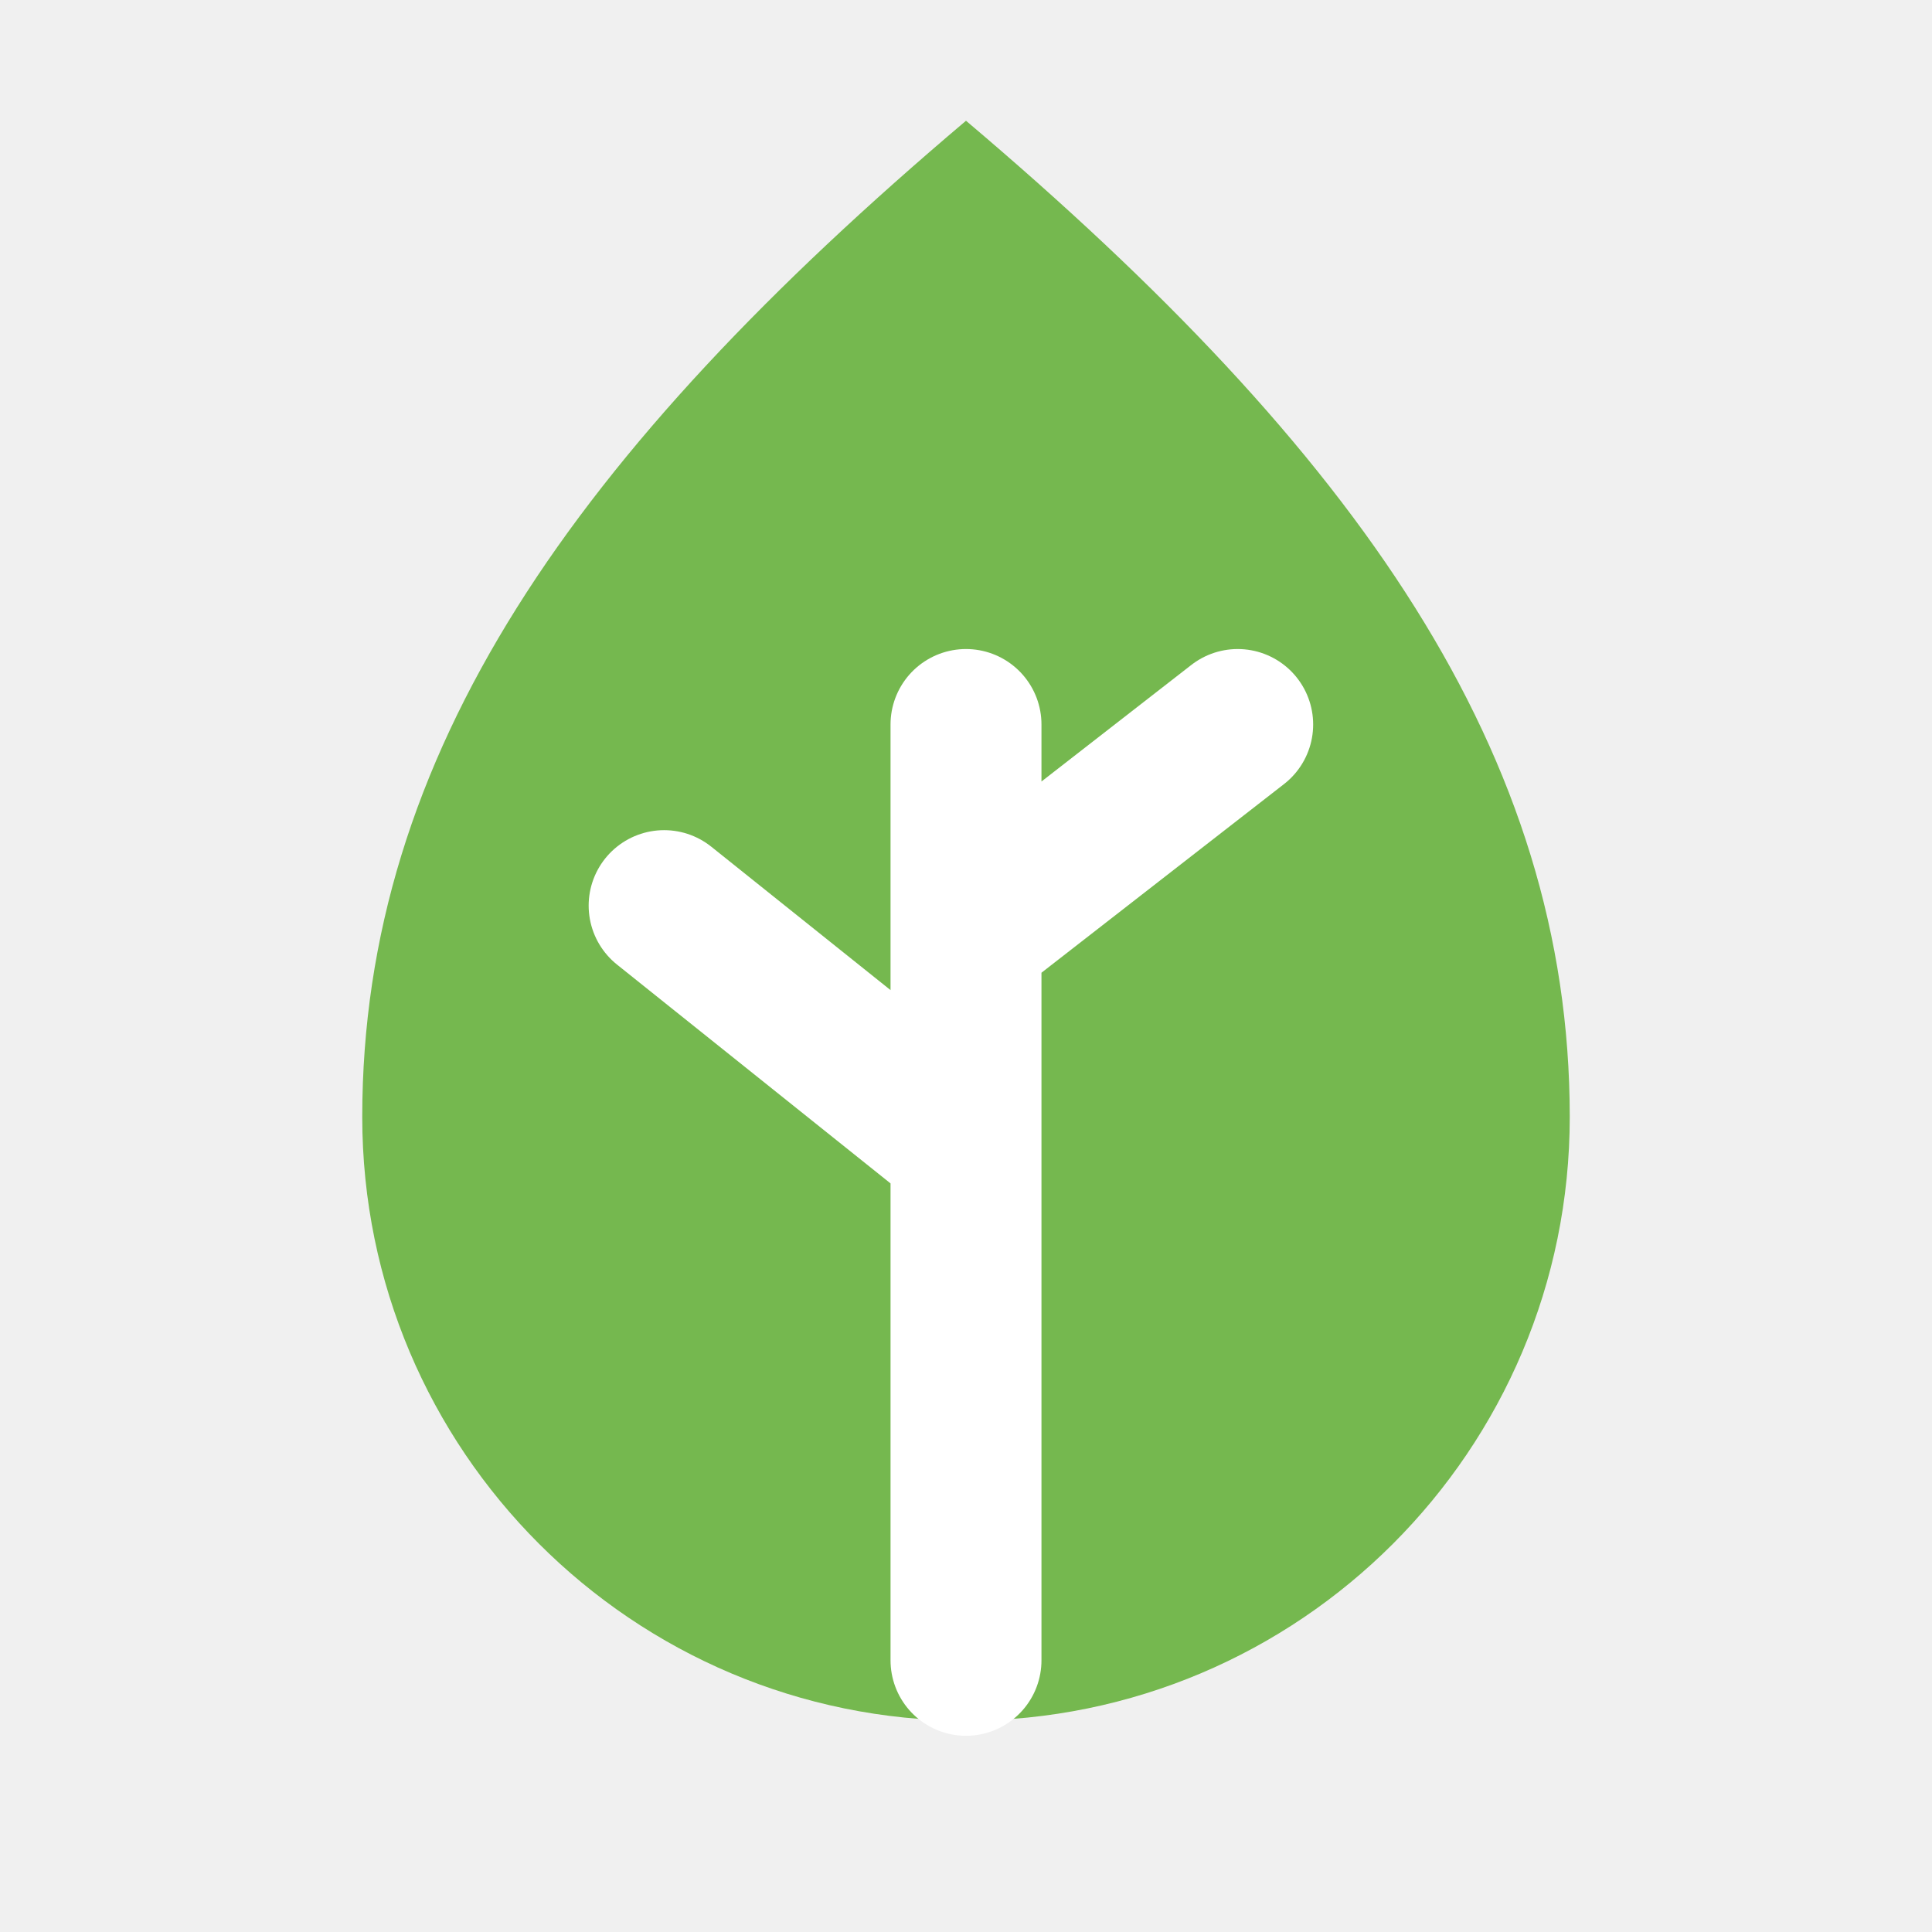
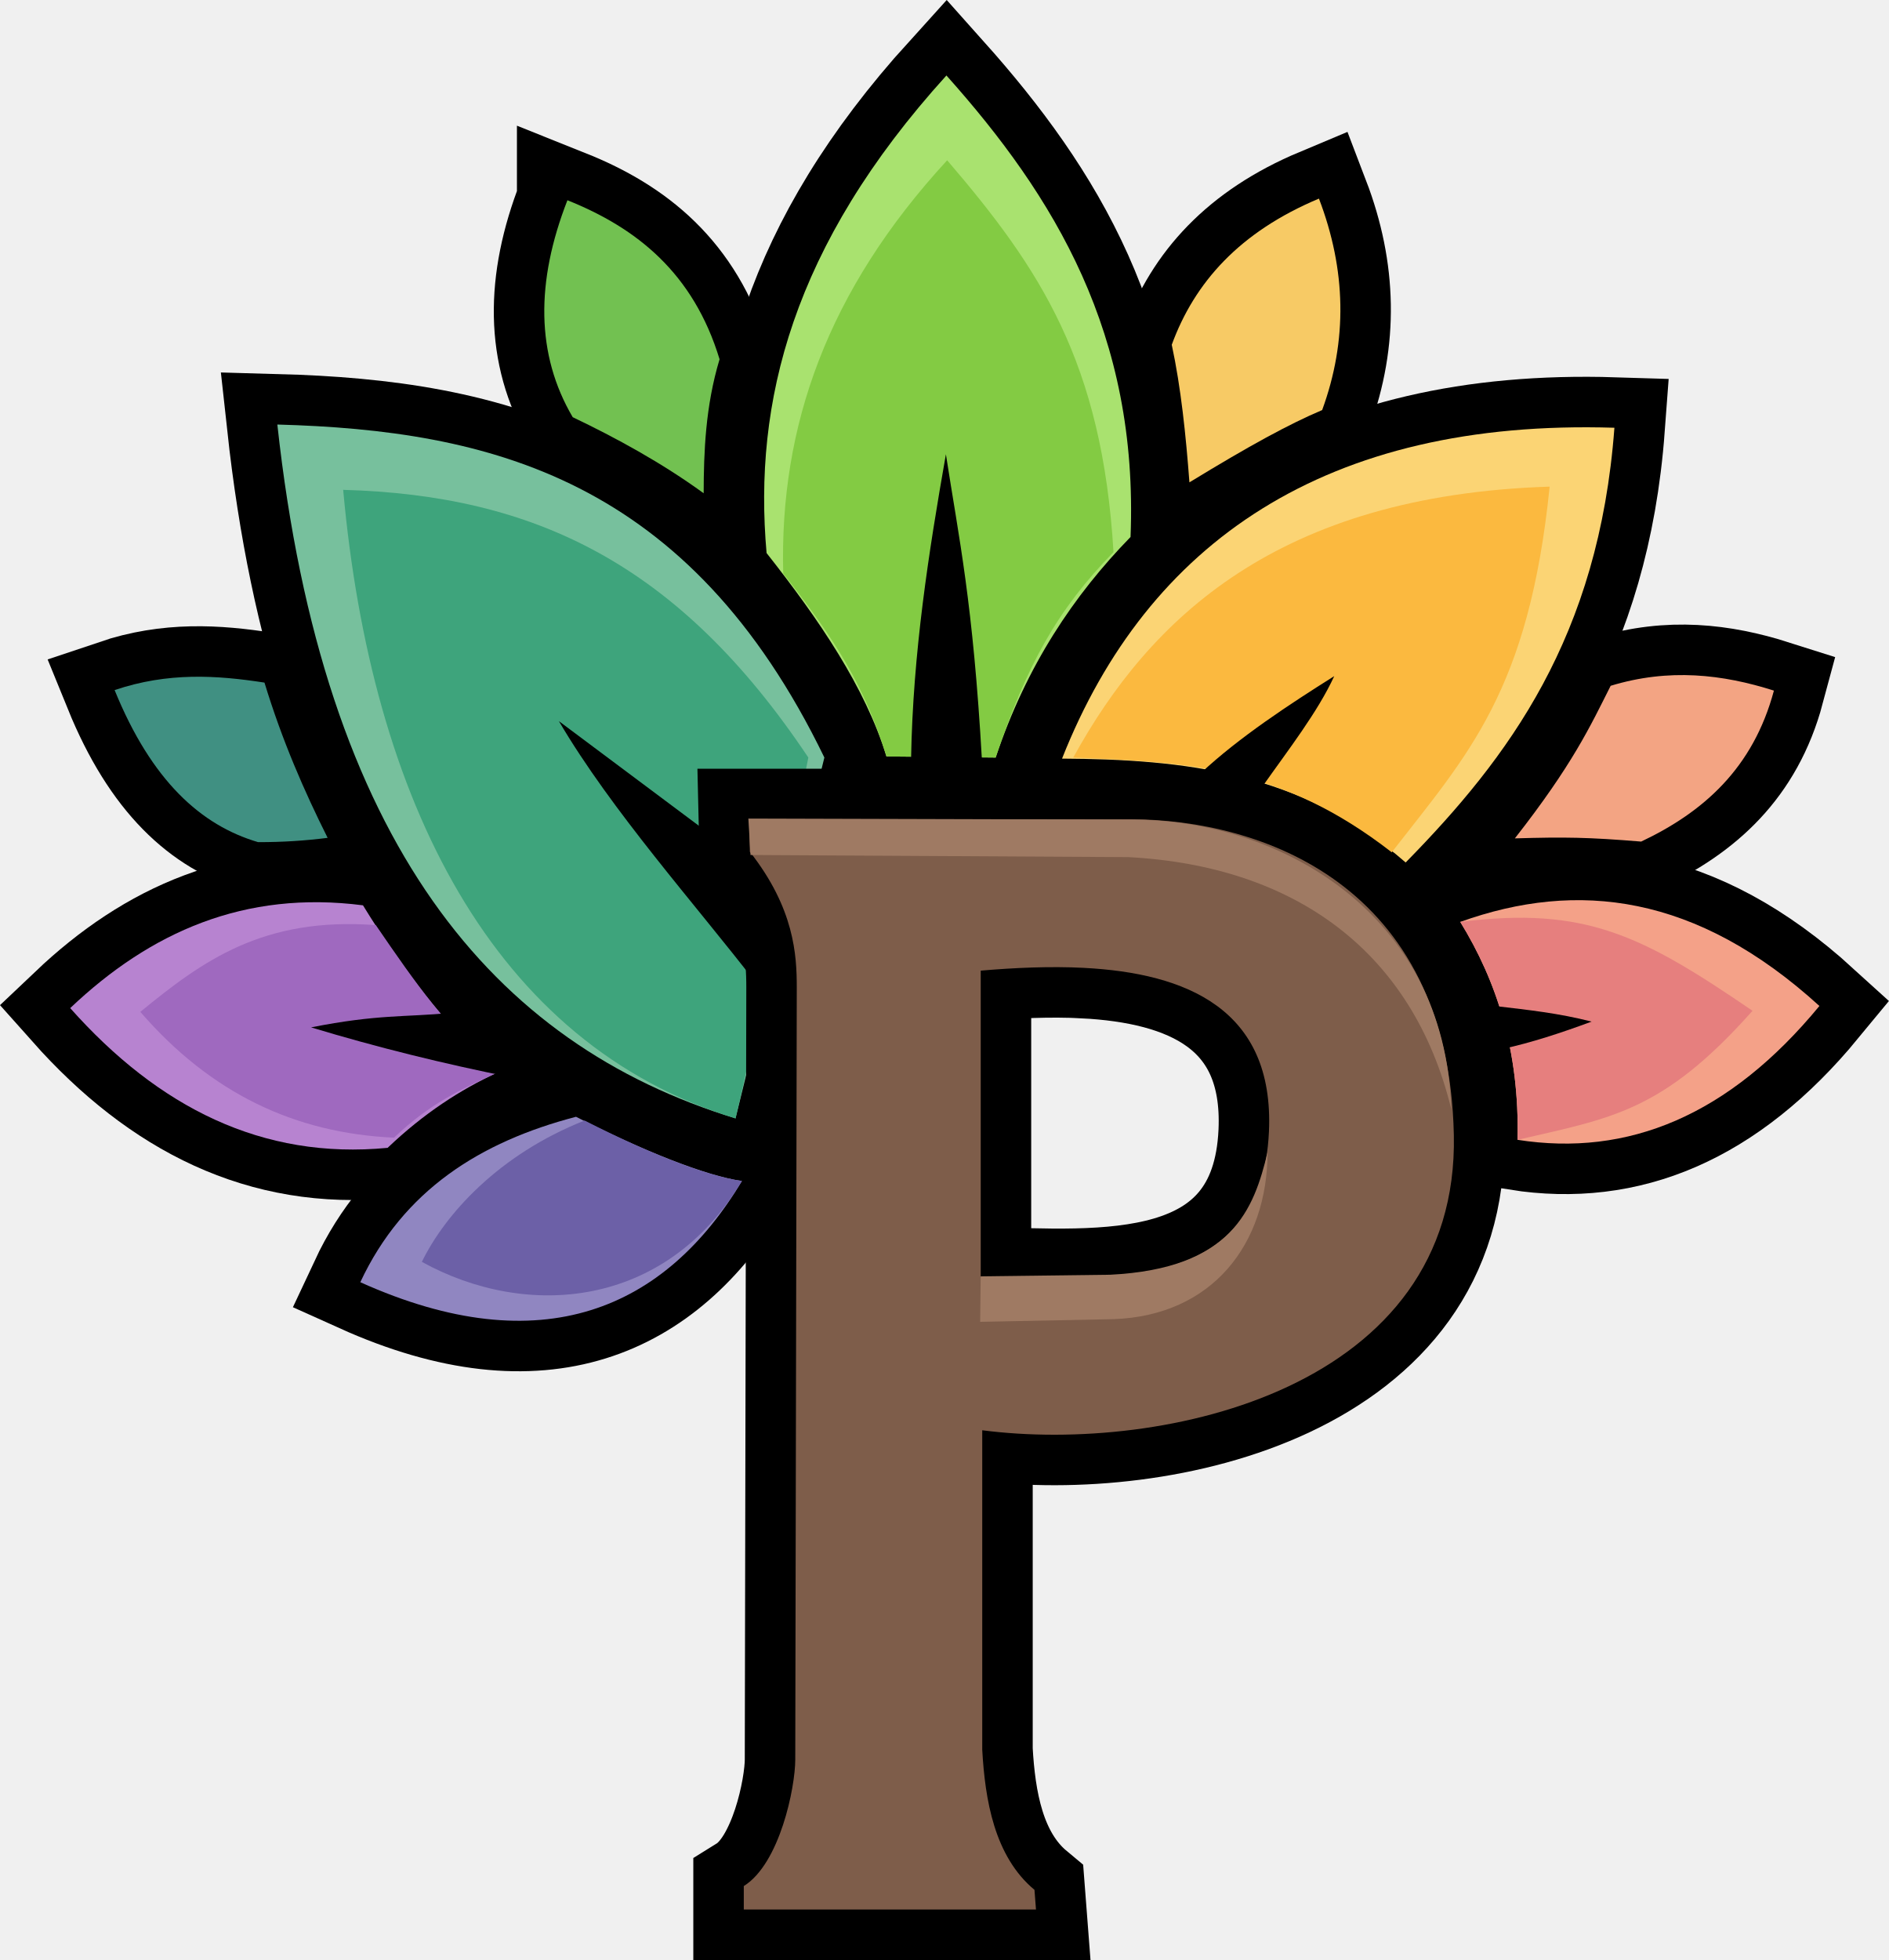
- <svg xmlns="http://www.w3.org/2000/svg" viewBox="0 0 64 64">
-   <path fill="#75b84f" d="M32 4C19 15 12 25 12 37a20 20 0 0 0 40 0C52 25 45 15 32 4Z" />
-   <path fill="none" stroke="#fff" stroke-width="5" stroke-linecap="round" d="M32 55V24m0 14-10-8m10 1 9-7" />
+ <svg xmlns="http://www.w3.org/2000/svg" width="112.265mm" height="116.463mm" viewBox="0 0 112.265 116.463" version="1.1" id="svg1" xml:space="preserve">
+   <defs id="defs1" />
+   <g id="layer1" transform="translate(-46.23974,-173.0866)">
+     <g id="g81" style="fill:#000000" transform="translate(-179.9167,-5.291667)">
+       <g id="g82" transform="translate(174.625,127)">
+         <g id="g72" style="fill:#000000;stroke:#000000;stroke-width:6;stroke-dasharray:none" transform="translate(4.1666672e-7,79.375)">
+           <path style="fill:#000000;fill-opacity:1;stroke:#000000;stroke-width:6;stroke-dasharray:none" d="M 68.015,-2.771 C 70.734,22.122 80.839,34.061 95.246,38.458 L 100.527,17.016 C 92.478,0.402 80.592,-2.425 68.015,-2.771 Z" id="path63" />
+           <path style="fill:#000000;fill-opacity:1;stroke:#000000;stroke-width:6;stroke-dasharray:none" d="m 104.217,16.953 6.49,0.064 c 1.839,-5.48 4.654,-9.658 8.017,-13.107 0.482,-12.062 -4.527,-20.24 -10.943,-27.422 -9.183,10.126 -11.482,19.435 -10.689,28.377 3.124,3.961 5.854,7.959 7.126,12.089 z" id="path64" />
+           <path style="fill:#000000;fill-opacity:1;stroke:#000000;stroke-width:6;stroke-dasharray:none" d="M 114.652,17.08 C 119.743,4.221 130.35,-3.118 147.482,-2.58 146.556,9.861 141.199,17.014 135.075,23.252 128.894,17.854 121.838,17.12 114.652,17.08 Z" id="path65" />
+           <path style="fill:#000000;fill-opacity:1;stroke:#000000;stroke-width:6;stroke-dasharray:none" d="m 138.32,26.783 c 2.161,3.517 3.528,7.653 3.404,12.948 6.56,1.029 12.57,-1.433 17.942,-7.953 -7.3,-6.649 -14.385,-7.492 -21.346,-4.995 z" id="path66" />
+           <path style="fill:#000000;fill-opacity:1;stroke:#000000;stroke-width:6;stroke-dasharray:none" d="m 141.565,21.82 c 3.435,-4.388 4.476,-6.649 5.694,-9.067 3.474,-1.057 6.651,-0.685 9.703,0.286 -1.239,4.621 -4.2,7.223 -7.889,8.971 -3.182,-0.261 -4.521,-0.275 -7.508,-0.191 z" id="path67" />
+           <path style="fill:#000000;fill-opacity:1;stroke:#000000;stroke-width:6;stroke-dasharray:none" d="m 122.223,0.665 c -0.209,-2.786 -0.503,-5.643 -1.05,-8.176 1.346,-3.68 4.012,-6.7 8.748,-8.685 1.619,4.231 1.71,8.42 0.191,12.566 -1.962,0.829 -4.334,2.124 -7.889,4.295 z" id="path68" />
+           <path style="fill:#000000;fill-opacity:1;stroke:#000000;stroke-width:6;stroke-dasharray:none" d="m 85.255,-16.097 c -1.895,4.855 -1.869,9.174 0.315,12.889 2.558,1.221 5.285,2.706 7.783,4.521 0.007,-2.444 0.101,-5.16 0.945,-7.963 -1.556,-5.116 -4.917,-7.798 -9.043,-9.448 z" id="path69" />
+           <path style="fill:#000000;fill-opacity:1;stroke:#000000;stroke-width:6;stroke-dasharray:none" d="m 71.005,21.788 c -1.298,0.165 -2.668,0.259 -4.136,0.255 -3.384,-0.996 -6.327,-3.634 -8.526,-9.035 3.175,-1.073 6.069,-0.883 8.907,-0.445 1.057,3.464 2.359,6.437 3.754,9.226 z" id="path70" />
+           <path style="fill:#000000;fill-opacity:1;stroke:#000000;stroke-width:6;stroke-dasharray:none" d="m 73.105,25.797 c -7.042,-0.907 -12.646,1.594 -17.401,6.108 5.245,5.896 11.415,9.02 18.865,8.303 2.139,-2.039 4.329,-3.464 6.553,-4.486 -3.19,-2.838 -5.757,-6.242 -8.017,-9.925 z" id="path71" />
+           <path style="fill:#000000;fill-opacity:1;stroke:#000000;stroke-width:6;stroke-dasharray:none" d="m 85.766,38.362 c -5.686,1.483 -10.267,4.368 -12.82,9.83 10.803,4.864 18.138,1.578 22.682,-6.013 -2.145,-0.308 -5.95,-1.827 -9.862,-3.817 z" id="path72" />
+         </g>
+         <g id="g53" style="stroke:none;stroke-width:2.2;stroke-dasharray:none" transform="translate(4.1666672e-7,79.375)">
+           <path style="fill:#77c09d;fill-opacity:1;stroke:none;stroke-width:2.2;stroke-dasharray:none" d="M 68.015,-2.771 C 70.734,22.122 80.839,34.061 95.246,38.458 L 100.527,17.016 C 92.478,0.402 80.592,-2.425 68.015,-2.771 Z" id="path33" />
+           <path style="fill:#a9e26f;fill-opacity:1;stroke:none;stroke-width:2.2;stroke-dasharray:none" d="m 104.217,16.953 6.49,0.064 c 1.839,-5.48 4.654,-9.658 8.017,-13.107 0.482,-12.062 -4.527,-20.24 -10.943,-27.422 -9.183,10.126 -11.482,19.435 -10.689,28.377 3.124,3.961 5.854,7.959 7.126,12.089 z" id="path34" />
+           <path style="fill:#fbd474;fill-opacity:1;stroke:none;stroke-width:2.2;stroke-dasharray:none" d="M 114.652,17.08 C 119.743,4.221 130.35,-3.118 147.482,-2.58 146.556,9.861 141.199,17.014 135.075,23.252 128.894,17.854 121.838,17.12 114.652,17.08 Z" id="path35" />
+           <path style="fill:#f4a188;fill-opacity:1;stroke:none;stroke-width:2.2;stroke-dasharray:none" d="m 138.32,26.783 c 2.161,3.517 3.528,7.653 3.404,12.948 6.56,1.029 12.57,-1.433 17.942,-7.953 -7.3,-6.649 -14.385,-7.492 -21.346,-4.995 z" id="path36" />
+           <path style="fill:#f3a483;fill-opacity:1;stroke:none;stroke-width:2.2;stroke-dasharray:none" d="m 141.565,21.82 c 3.435,-4.388 4.476,-6.649 5.694,-9.067 3.474,-1.057 6.651,-0.685 9.703,0.286 -1.239,4.621 -4.2,7.223 -7.889,8.971 -3.182,-0.261 -4.521,-0.275 -7.508,-0.191 z" id="path37" />
+           <path style="fill:#f7ca65;fill-opacity:1;stroke:none;stroke-width:2.2;stroke-dasharray:none" d="m 122.223,0.665 c -0.209,-2.786 -0.503,-5.643 -1.05,-8.176 1.346,-3.68 4.012,-6.7 8.748,-8.685 1.619,4.231 1.71,8.42 0.191,12.566 -1.962,0.829 -4.334,2.124 -7.889,4.295 z" id="path38" />
+           <path style="fill:#72c151;fill-opacity:1;stroke:none;stroke-width:2.2;stroke-dasharray:none" d="m 85.255,-16.097 c -1.895,4.855 -1.869,9.174 0.315,12.889 2.558,1.221 5.285,2.706 7.783,4.521 0.007,-2.444 0.101,-5.16 0.945,-7.963 -1.556,-5.116 -4.917,-7.798 -9.043,-9.448 z" id="path39" />
+           <path style="fill:#409082;fill-opacity:1;stroke:none;stroke-width:2.2;stroke-dasharray:none" d="m 71.005,21.788 c -1.298,0.165 -2.668,0.259 -4.136,0.255 -3.384,-0.996 -6.327,-3.634 -8.526,-9.035 3.175,-1.073 6.069,-0.883 8.907,-0.445 1.057,3.464 2.359,6.437 3.754,9.226 z" id="path40" />
+           <path style="fill:#b783d0;fill-opacity:1;stroke:none;stroke-width:2.2;stroke-dasharray:none" d="m 73.105,25.797 c -7.042,-0.907 -12.646,1.594 -17.401,6.108 5.245,5.896 11.415,9.02 18.865,8.303 2.139,-2.039 4.329,-3.464 6.553,-4.486 -3.19,-2.838 -5.757,-6.242 -8.017,-9.925 z" id="path41" />
+           <path style="fill:#9086c1;fill-opacity:1;stroke:none;stroke-width:2.2;stroke-dasharray:none" d="m 85.766,38.362 c -5.686,1.483 -10.267,4.368 -12.82,9.83 10.803,4.864 18.138,1.578 22.682,-6.013 -2.145,-0.308 -5.95,-1.827 -9.862,-3.817 z" id="path42" />
+         </g>
+         <g id="g52" transform="translate(4.1666672e-7,79.375)">
+           <path style="opacity:1;fill:#3ea47c;fill-opacity:1;stroke-width:0.529" d="M 71.928,1.11 C 73.597,19.577 80.839,34.061 95.246,38.458 96.795,31.951 98.13,24.164 99.573,17.016 91.874,5.492 83.296,1.425 71.928,1.11 Z" id="path43" />
+           <path style="opacity:1;fill:#83cb43;fill-opacity:1;stroke-width:0.529" d="m 104.217,16.953 6.49,0.064 c 1.839,-5.48 3.642,-8.759 7.004,-12.207 -0.674,-11.275 -4.345,-16.822 -9.886,-23.283 -7.129,7.744 -9.973,15.816 -9.744,24.553 3.124,3.961 4.864,6.744 6.136,10.874 z" id="path44" />
+           <path style="opacity:1;fill:#fbb93f;fill-opacity:1;stroke-width:0.529" d="M 115.32,17.016 C 119.862,8.744 127.486,1.437 143.633,0.919 142.396,13.095 138.751,16.847 134.248,22.647 127.717,17.567 122.188,17.279 115.32,17.016 Z" id="path45" />
+           <path style="opacity:1;fill:#e67f7e;fill-opacity:1;stroke-width:0.529" d="m 138.32,26.783 c 2.161,3.517 3.528,7.653 3.404,12.948 5.573,-1.293 8.625,-1.656 13.966,-7.667 -6.568,-4.486 -9.931,-6.219 -17.37,-5.281 z" id="path46" />
+           <path style="opacity:1;fill:#9f69bf;fill-opacity:1;stroke-width:0.529" d="m 73.868,26.974 c -6.701,-0.498 -10.287,2.116 -13.997,5.154 4.196,4.847 9.188,7.206 15.079,7.476 2.139,-2.039 3.948,-2.86 6.172,-3.881 -3.158,-2.838 -4.746,-5.087 -7.253,-8.748 z" id="path51" />
+           <path style="opacity:1;fill:#6c60a7;fill-opacity:1;stroke-width:0.529" d="m 86.275,38.585 c -5.113,2.023 -8.295,5.577 -9.671,8.398 6.222,3.433 14.48,2.787 19.024,-4.804 -2.145,-0.308 -5.441,-1.604 -9.353,-3.595 z" id="path52" />
+         </g>
+         <path id="path74" style="opacity:1;fill:#000000;fill-opacity:1;stroke:#000000;stroke-width:6;stroke-dasharray:none" d="m -83.864,94.765 0.045,1.935 c 2.646,3.361 2.789,6.143 2.789,8.053 l -0.09,45.89 c -2.84e-4,1.65 -0.915,6.179 -3.059,7.513 v 1.394 h 17.366 l -0.09,-1.169 c -2.398,-1.995 -2.939,-5.386 -3.104,-8.323 v -18.985 c 10.836,1.399 28.343,-2.501 28.029,-17.546 -0.315,-15.045 -11.622,-18.722 -19.121,-18.761 z m 19.906,8.833 c 6.054,0.313 11.317,2.436 10.991,9.729 -0.435,9.724 -9.874,8.847 -17.13,8.656 v -18.221 c 2.016,-0.173 4.122,-0.269 6.14,-0.165 z" transform="translate(179.9167,5.291667)" />
+         <path id="path73" style="opacity:1;fill:#7e5d4a;fill-opacity:1;stroke:none;stroke-width:6;stroke-dasharray:none" d="m -83.864,94.765 0.045,1.935 c 2.646,3.361 2.789,6.143 2.789,8.053 l -0.09,45.89 c -2.84e-4,1.65 -0.915,6.179 -3.059,7.513 v 1.394 h 17.366 l -0.09,-1.169 c -2.398,-1.995 -2.939,-5.386 -3.104,-8.323 v -18.985 c 10.836,1.399 28.343,-2.501 28.029,-17.546 -0.315,-15.045 -11.622,-18.722 -19.121,-18.761 z m 19.906,8.833 c 6.054,0.313 11.317,2.436 10.991,9.729 -0.435,9.724 -9.874,8.847 -17.13,8.656 v -18.221 c 2.016,-0.173 4.122,-0.269 6.14,-0.165 z" transform="translate(179.9167,5.291667)" />
+         <path style="opacity:1;fill:#9f7a63;fill-opacity:1;stroke:none;stroke-width:6;stroke-dasharray:none" d="m -83.907,94.726 22.778,0.064 c 8.601,-0.029 18.637,5.396 18.992,17.179 -2.282,-9.323 -9.267,-14.43 -19.183,-14.952 l -22.46,-0.127 z" id="path75" transform="translate(179.9167,5.291667)" />
+         <path style="opacity:1;fill:#9f7a63;fill-opacity:1;stroke:none;stroke-width:6;stroke-dasharray:none" d="m -70.1,121.926 7.699,-0.095 c 7.237,-0.365 8.535,-3.869 9.353,-7.285 -0.009,5.473 -3.284,9.717 -9.162,9.925 l -7.921,0.159 z" id="path76" transform="translate(179.9167,5.291667)" />
+         <path style="opacity:1;fill:#000000;fill-opacity:1;stroke:none;stroke-width:6;stroke-dasharray:none" d="m 105.68,96.457 c 0.112,-6.291 1.037,-12.213 2.07,-18.086 0.773,5.008 1.609,8.76 2.144,18.218 z" id="path77" />
+         <path style="opacity:1;fill:#000000;fill-opacity:1;stroke:none;stroke-width:6;stroke-dasharray:none" d="m 122.903,97.313 c 2.279,-2.13 5.293,-4.102 7.927,-5.759 -0.989,2.146 -2.723,4.366 -4.274,6.568 z" id="path78" />
+         <path style="opacity:1;fill:#000000;fill-opacity:1;stroke:none;stroke-width:6;stroke-dasharray:none" d="m 140.502,111.169 c 1.838,0.218 3.664,0.409 5.624,0.913 -1.852,0.686 -3.621,1.259 -5.219,1.606 z" id="path79" />
+         <path style="opacity:1;fill:#000000;fill-opacity:1;stroke:none;stroke-width:6;stroke-dasharray:none" d="m 78.29,111.566 c -2.699,0.263 -4.29,0.069 -8.271,0.859 4,1.21 7.951,2.173 11.866,2.959 z" id="path80" />
+         <path style="opacity:1;fill:#000000;fill-opacity:1;stroke:none;stroke-width:6;stroke-dasharray:none" d="M 93.433,100.718 84.748,94.228 c 3.138,5.339 8.118,10.893 11.739,15.588 z" id="path81" />
+       </g>
+     </g>
+   </g>
</svg>
